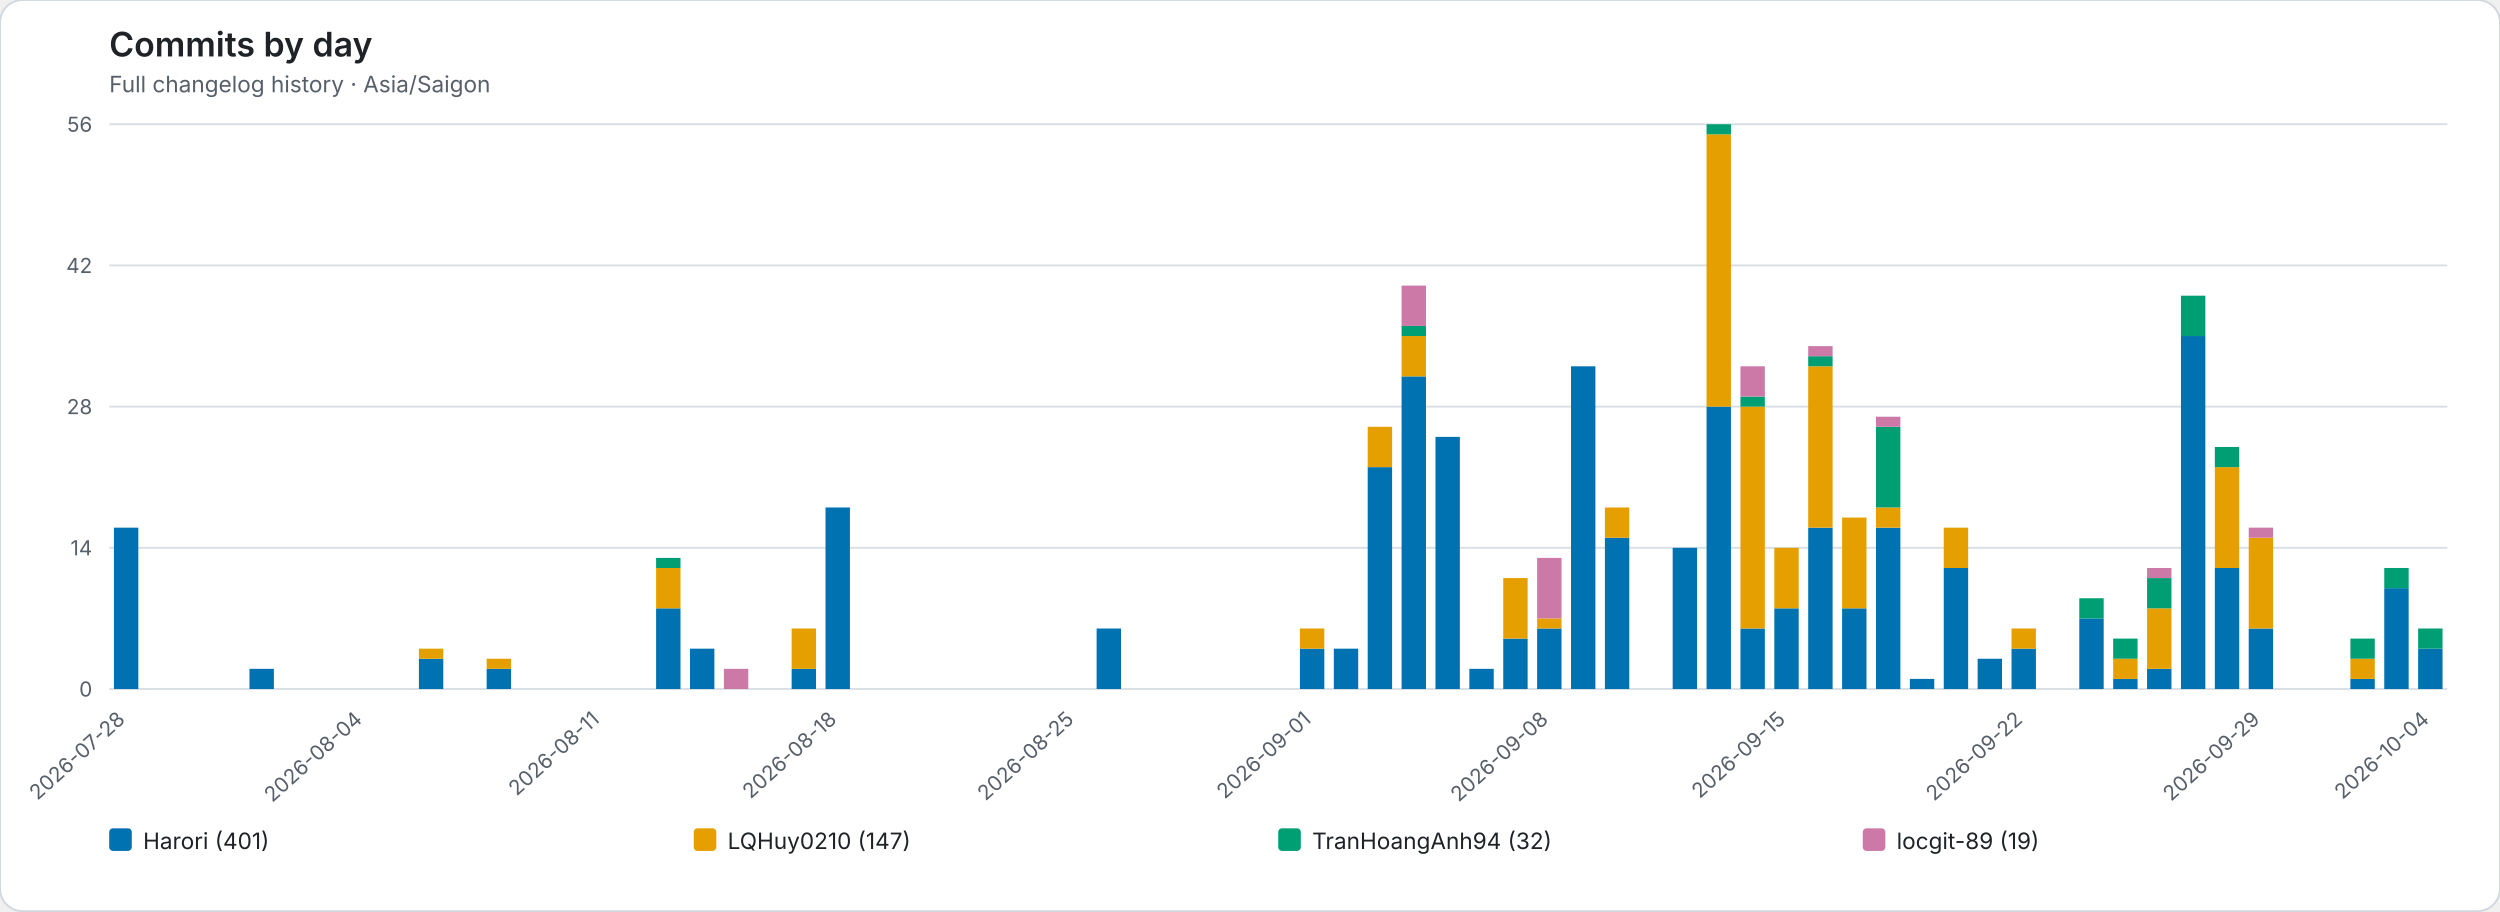
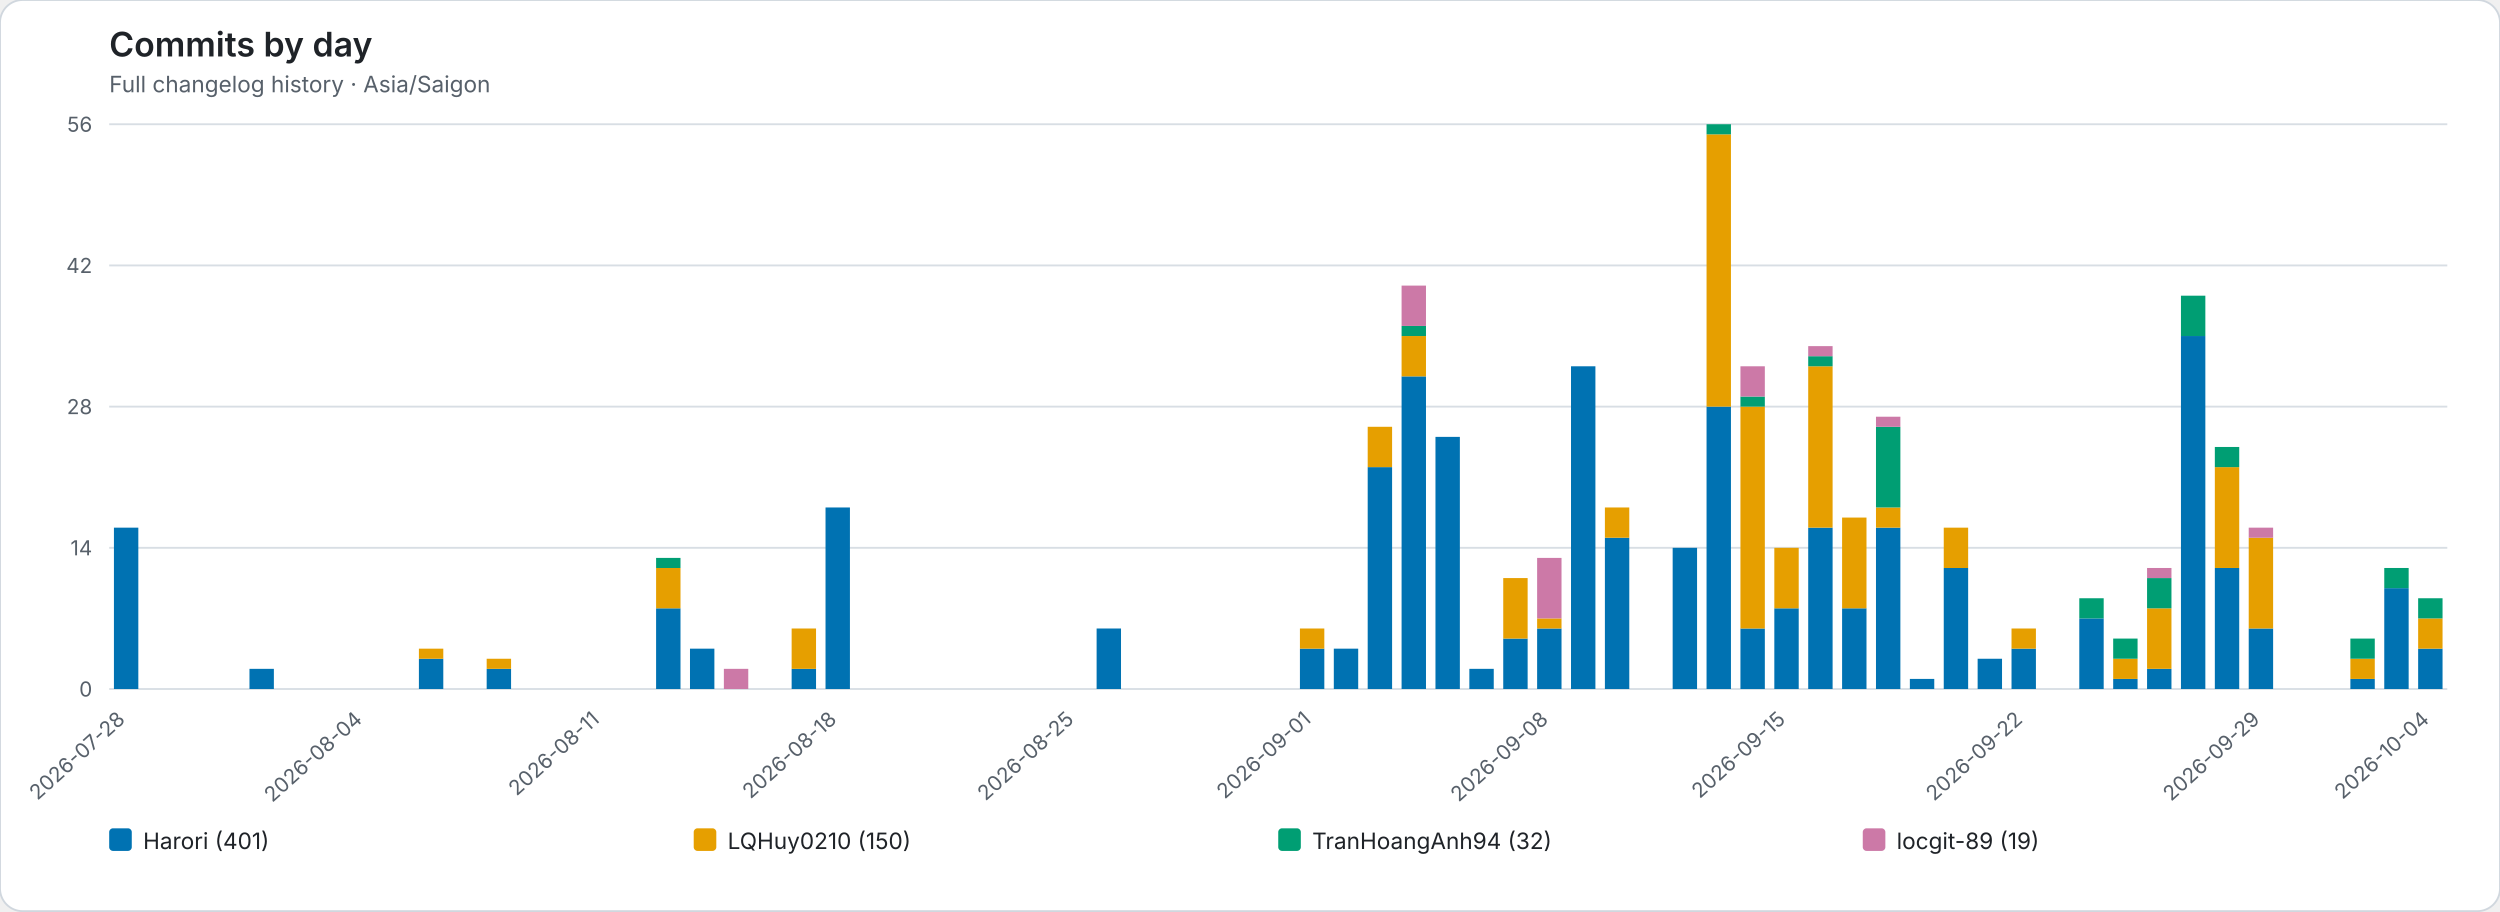
<svg xmlns="http://www.w3.org/2000/svg" role="img" viewBox="0 0 1328 484">
  <rect width="1328" height="484" rx="12" fill="#ffffff" stroke="#d0d7de" />
  <style>text{font-family:system-ui,-apple-system,BlinkMacSystemFont,"Segoe UI",sans-serif}.axis{fill:#57606a;font-size:11px}.heading{fill:#1f2328;font-size:18px;font-weight:600}.subheading{fill:#57606a;font-size:12px}.grid{stroke:#d8dee4;stroke-width:1}.legend{fill:#1f2328;font-size:12px}</style>
  <text class="heading" x="58" y="30">Commits by day</text>
  <text class="subheading" x="58" y="49">Full changelog history · Asia/Saigon</text>
  <line class="grid" x1="58" y1="366.00" x2="1300" y2="366.00" />
  <text class="axis" x="49" y="370.00" text-anchor="end">0</text>
  <line class="grid" x1="58" y1="291.00" x2="1300" y2="291.00" />
  <text class="axis" x="49" y="295.00" text-anchor="end">14</text>
  <line class="grid" x1="58" y1="216.00" x2="1300" y2="216.00" />
  <text class="axis" x="49" y="220.00" text-anchor="end">28</text>
  <line class="grid" x1="58" y1="141.00" x2="1300" y2="141.00" />
  <text class="axis" x="49" y="145.00" text-anchor="end">42</text>
  <line class="grid" x1="58" y1="66.00" x2="1300" y2="66.00" />
  <text class="axis" x="49" y="70.00" text-anchor="end">56</text>
  <g data-date="2026-07-28">
    <rect x="60.52" y="280.29" width="12.96" height="85.71" fill="#0072B2" />
  </g>
  <text class="axis" x="67.00" y="383" text-anchor="end" transform="rotate(-42 67.00 383)">2026-07-28</text>
  <g data-date="2026-07-29">
  </g>
  <g data-date="2026-07-30">
  </g>
  <g data-date="2026-07-31">
  </g>
  <g data-date="2026-08-01">
    <rect x="132.52" y="355.29" width="12.96" height="10.71" fill="#0072B2" />
  </g>
  <g data-date="2026-08-02">
  </g>
  <g data-date="2026-08-03">
  </g>
  <g data-date="2026-08-04">
  </g>
  <text class="axis" x="193.00" y="383" text-anchor="end" transform="rotate(-42 193.00 383)">2026-08-04</text>
  <g data-date="2026-08-05">
  </g>
  <g data-date="2026-08-06">
    <rect x="222.52" y="349.93" width="12.96" height="16.07" fill="#0072B2" />
    <rect x="222.52" y="344.57" width="12.96" height="5.36" fill="#E69F00" />
  </g>
  <g data-date="2026-08-07">
  </g>
  <g data-date="2026-08-08">
    <rect x="258.52" y="355.29" width="12.96" height="10.71" fill="#0072B2" />
    <rect x="258.52" y="349.93" width="12.96" height="5.36" fill="#E69F00" />
  </g>
  <g data-date="2026-08-09">
  </g>
  <g data-date="2026-08-10">
  </g>
  <g data-date="2026-08-11">
  </g>
  <text class="axis" x="319.00" y="383" text-anchor="end" transform="rotate(-42 319.00 383)">2026-08-11</text>
  <g data-date="2026-08-12">
  </g>
  <g data-date="2026-08-13">
    <rect x="348.52" y="323.14" width="12.96" height="42.86" fill="#0072B2" />
    <rect x="348.52" y="301.71" width="12.96" height="21.43" fill="#E69F00" />
    <rect x="348.52" y="296.36" width="12.96" height="5.36" fill="#009E73" />
  </g>
  <g data-date="2026-08-14">
    <rect x="366.52" y="344.57" width="12.96" height="21.43" fill="#0072B2" />
  </g>
  <g data-date="2026-08-15">
    <rect x="384.52" y="355.29" width="12.96" height="10.71" fill="#CC79A7" />
  </g>
  <g data-date="2026-08-16">
  </g>
  <g data-date="2026-08-17">
    <rect x="420.52" y="355.29" width="12.96" height="10.71" fill="#0072B2" />
    <rect x="420.52" y="333.86" width="12.96" height="21.43" fill="#E69F00" />
  </g>
  <g data-date="2026-08-18">
    <rect x="438.52" y="269.57" width="12.96" height="96.43" fill="#0072B2" />
  </g>
  <text class="axis" x="445.00" y="383" text-anchor="end" transform="rotate(-42 445.00 383)">2026-08-18</text>
  <g data-date="2026-08-19">
  </g>
  <g data-date="2026-08-20">
  </g>
  <g data-date="2026-08-21">
  </g>
  <g data-date="2026-08-22">
  </g>
  <g data-date="2026-08-23">
  </g>
  <g data-date="2026-08-24">
  </g>
  <g data-date="2026-08-25">
  </g>
  <text class="axis" x="571.00" y="383" text-anchor="end" transform="rotate(-42 571.00 383)">2026-08-25</text>
  <g data-date="2026-08-26">
    <rect x="582.52" y="333.86" width="12.96" height="32.14" fill="#0072B2" />
  </g>
  <g data-date="2026-08-27">
  </g>
  <g data-date="2026-08-28">
  </g>
  <g data-date="2026-08-29">
  </g>
  <g data-date="2026-08-30">
  </g>
  <g data-date="2026-08-31">
  </g>
  <g data-date="2026-09-01">
    <rect x="690.52" y="344.57" width="12.96" height="21.43" fill="#0072B2" />
    <rect x="690.52" y="333.86" width="12.96" height="10.71" fill="#E69F00" />
  </g>
  <text class="axis" x="697.00" y="383" text-anchor="end" transform="rotate(-42 697.00 383)">2026-09-01</text>
  <g data-date="2026-09-02">
    <rect x="708.52" y="344.57" width="12.96" height="21.43" fill="#0072B2" />
  </g>
  <g data-date="2026-09-03">
    <rect x="726.52" y="248.14" width="12.96" height="117.86" fill="#0072B2" />
    <rect x="726.52" y="226.71" width="12.96" height="21.43" fill="#E69F00" />
  </g>
  <g data-date="2026-09-04">
    <rect x="744.52" y="199.93" width="12.96" height="166.07" fill="#0072B2" />
    <rect x="744.52" y="178.50" width="12.96" height="21.43" fill="#E69F00" />
    <rect x="744.52" y="173.14" width="12.96" height="5.36" fill="#009E73" />
    <rect x="744.52" y="151.71" width="12.96" height="21.43" fill="#CC79A7" />
  </g>
  <g data-date="2026-09-05">
    <rect x="762.52" y="232.07" width="12.96" height="133.93" fill="#0072B2" />
  </g>
  <g data-date="2026-09-06">
    <rect x="780.52" y="355.29" width="12.96" height="10.71" fill="#0072B2" />
  </g>
  <g data-date="2026-09-07">
    <rect x="798.52" y="339.21" width="12.96" height="26.79" fill="#0072B2" />
    <rect x="798.52" y="307.07" width="12.96" height="32.14" fill="#E69F00" />
  </g>
  <g data-date="2026-09-08">
    <rect x="816.52" y="333.86" width="12.96" height="32.14" fill="#0072B2" />
    <rect x="816.52" y="328.50" width="12.96" height="5.36" fill="#E69F00" />
    <rect x="816.52" y="296.36" width="12.96" height="32.14" fill="#CC79A7" />
  </g>
  <text class="axis" x="823.00" y="383" text-anchor="end" transform="rotate(-42 823.00 383)">2026-09-08</text>
  <g data-date="2026-09-09">
    <rect x="834.52" y="194.57" width="12.96" height="171.43" fill="#0072B2" />
  </g>
  <g data-date="2026-09-10">
    <rect x="852.52" y="285.64" width="12.96" height="80.36" fill="#0072B2" />
    <rect x="852.52" y="269.57" width="12.96" height="16.07" fill="#E69F00" />
  </g>
  <g data-date="2026-09-11">
  </g>
  <g data-date="2026-09-12">
    <rect x="888.52" y="291.00" width="12.96" height="75.00" fill="#0072B2" />
  </g>
  <g data-date="2026-09-13">
    <rect x="906.52" y="216.00" width="12.96" height="150.00" fill="#0072B2" />
    <rect x="906.52" y="71.36" width="12.96" height="144.64" fill="#E69F00" />
    <rect x="906.52" y="66.00" width="12.96" height="5.36" fill="#009E73" />
  </g>
  <g data-date="2026-09-14">
    <rect x="924.52" y="333.86" width="12.96" height="32.14" fill="#0072B2" />
    <rect x="924.52" y="216.00" width="12.96" height="117.86" fill="#E69F00" />
    <rect x="924.52" y="210.64" width="12.96" height="5.36" fill="#009E73" />
    <rect x="924.52" y="194.57" width="12.96" height="16.07" fill="#CC79A7" />
  </g>
  <g data-date="2026-09-15">
    <rect x="942.52" y="323.14" width="12.96" height="42.86" fill="#0072B2" />
    <rect x="942.52" y="291.00" width="12.96" height="32.14" fill="#E69F00" />
  </g>
  <text class="axis" x="949.00" y="383" text-anchor="end" transform="rotate(-42 949.00 383)">2026-09-15</text>
  <g data-date="2026-09-16">
    <rect x="960.52" y="280.29" width="12.96" height="85.71" fill="#0072B2" />
    <rect x="960.52" y="194.57" width="12.96" height="85.71" fill="#E69F00" />
    <rect x="960.52" y="189.21" width="12.96" height="5.36" fill="#009E73" />
    <rect x="960.52" y="183.86" width="12.96" height="5.36" fill="#CC79A7" />
  </g>
  <g data-date="2026-09-17">
    <rect x="978.52" y="323.14" width="12.96" height="42.86" fill="#0072B2" />
    <rect x="978.52" y="274.93" width="12.96" height="48.21" fill="#E69F00" />
  </g>
  <g data-date="2026-09-18">
    <rect x="996.52" y="280.29" width="12.96" height="85.71" fill="#0072B2" />
    <rect x="996.52" y="269.57" width="12.96" height="10.71" fill="#E69F00" />
    <rect x="996.52" y="226.71" width="12.96" height="42.86" fill="#009E73" />
    <rect x="996.52" y="221.36" width="12.96" height="5.36" fill="#CC79A7" />
  </g>
  <g data-date="2026-09-19">
    <rect x="1014.52" y="360.64" width="12.96" height="5.36" fill="#0072B2" />
  </g>
  <g data-date="2026-09-20">
    <rect x="1032.52" y="301.71" width="12.96" height="64.29" fill="#0072B2" />
    <rect x="1032.52" y="280.29" width="12.96" height="21.43" fill="#E69F00" />
  </g>
  <g data-date="2026-09-21">
    <rect x="1050.52" y="349.93" width="12.96" height="16.07" fill="#0072B2" />
  </g>
  <g data-date="2026-09-22">
    <rect x="1068.52" y="344.57" width="12.96" height="21.43" fill="#0072B2" />
    <rect x="1068.52" y="333.86" width="12.96" height="10.71" fill="#E69F00" />
  </g>
  <text class="axis" x="1075.00" y="383" text-anchor="end" transform="rotate(-42 1075.00 383)">2026-09-22</text>
  <g data-date="2026-09-23">
  </g>
  <g data-date="2026-09-24">
    <rect x="1104.52" y="328.50" width="12.96" height="37.50" fill="#0072B2" />
    <rect x="1104.52" y="317.79" width="12.96" height="10.71" fill="#009E73" />
  </g>
  <g data-date="2026-09-25">
    <rect x="1122.52" y="360.64" width="12.96" height="5.36" fill="#0072B2" />
    <rect x="1122.52" y="349.93" width="12.96" height="10.71" fill="#E69F00" />
    <rect x="1122.52" y="339.21" width="12.96" height="10.71" fill="#009E73" />
  </g>
  <g data-date="2026-09-26">
    <rect x="1140.52" y="355.29" width="12.96" height="10.71" fill="#0072B2" />
    <rect x="1140.52" y="323.14" width="12.96" height="32.14" fill="#E69F00" />
    <rect x="1140.52" y="307.07" width="12.96" height="16.07" fill="#009E73" />
    <rect x="1140.52" y="301.71" width="12.96" height="5.36" fill="#CC79A7" />
  </g>
  <g data-date="2026-09-27">
    <rect x="1158.52" y="178.50" width="12.96" height="187.50" fill="#0072B2" />
    <rect x="1158.52" y="157.07" width="12.96" height="21.43" fill="#009E73" />
  </g>
  <g data-date="2026-09-28">
    <rect x="1176.52" y="301.71" width="12.96" height="64.29" fill="#0072B2" />
    <rect x="1176.52" y="248.14" width="12.96" height="53.57" fill="#E69F00" />
    <rect x="1176.52" y="237.43" width="12.96" height="10.71" fill="#009E73" />
  </g>
  <g data-date="2026-09-29">
    <rect x="1194.52" y="333.86" width="12.96" height="32.14" fill="#0072B2" />
    <rect x="1194.52" y="285.64" width="12.96" height="48.21" fill="#E69F00" />
    <rect x="1194.52" y="280.29" width="12.96" height="5.36" fill="#CC79A7" />
  </g>
  <text class="axis" x="1201.00" y="383" text-anchor="end" transform="rotate(-42 1201.00 383)">2026-09-29</text>
  <g data-date="2026-09-30">
  </g>
  <g data-date="2026-10-01">
  </g>
  <g data-date="2026-10-02">
    <rect x="1248.52" y="360.64" width="12.96" height="5.36" fill="#0072B2" />
    <rect x="1248.52" y="349.93" width="12.96" height="10.71" fill="#E69F00" />
    <rect x="1248.52" y="339.21" width="12.96" height="10.71" fill="#009E73" />
  </g>
  <g data-date="2026-10-03">
    <rect x="1266.52" y="312.43" width="12.96" height="53.57" fill="#0072B2" />
    <rect x="1266.52" y="301.71" width="12.96" height="10.71" fill="#009E73" />
  </g>
  <g data-date="2026-10-04">
    <rect x="1284.52" y="344.57" width="12.96" height="21.43" fill="#0072B2" />
-     <rect x="1284.52" y="333.86" width="12.96" height="10.71" fill="#009E73" />
+     <rect x="1284.52" y="328.50" width="12.96" height="16.07" fill="#E69F00" />
+     <rect x="1284.52" y="317.79" width="12.96" height="10.71" fill="#009E73" />
  </g>
  <text class="axis" x="1291.00" y="383" text-anchor="end" transform="rotate(-42 1291.00 383)">2026-10-04</text>
  <rect x="58.00" y="440" width="12" height="12" rx="2" fill="#0072B2" />
  <text class="legend" x="76.00" y="451">Harori (401)</text>
  <rect x="368.50" y="440" width="12" height="12" rx="2" fill="#E69F00" />
-   <text class="legend" x="386.50" y="451">LQHuy0210 (147)</text>
+   <text class="legend" x="386.50" y="451">LQHuy0210 (150)</text>
  <rect x="679.00" y="440" width="12" height="12" rx="2" fill="#009E73" />
  <text class="legend" x="697.00" y="451">TranHoangAnh94 (32)</text>
  <rect x="989.50" y="440" width="12" height="12" rx="2" fill="#CC79A7" />
  <text class="legend" x="1007.50" y="451">locgit-89 (19)</text>
</svg>
